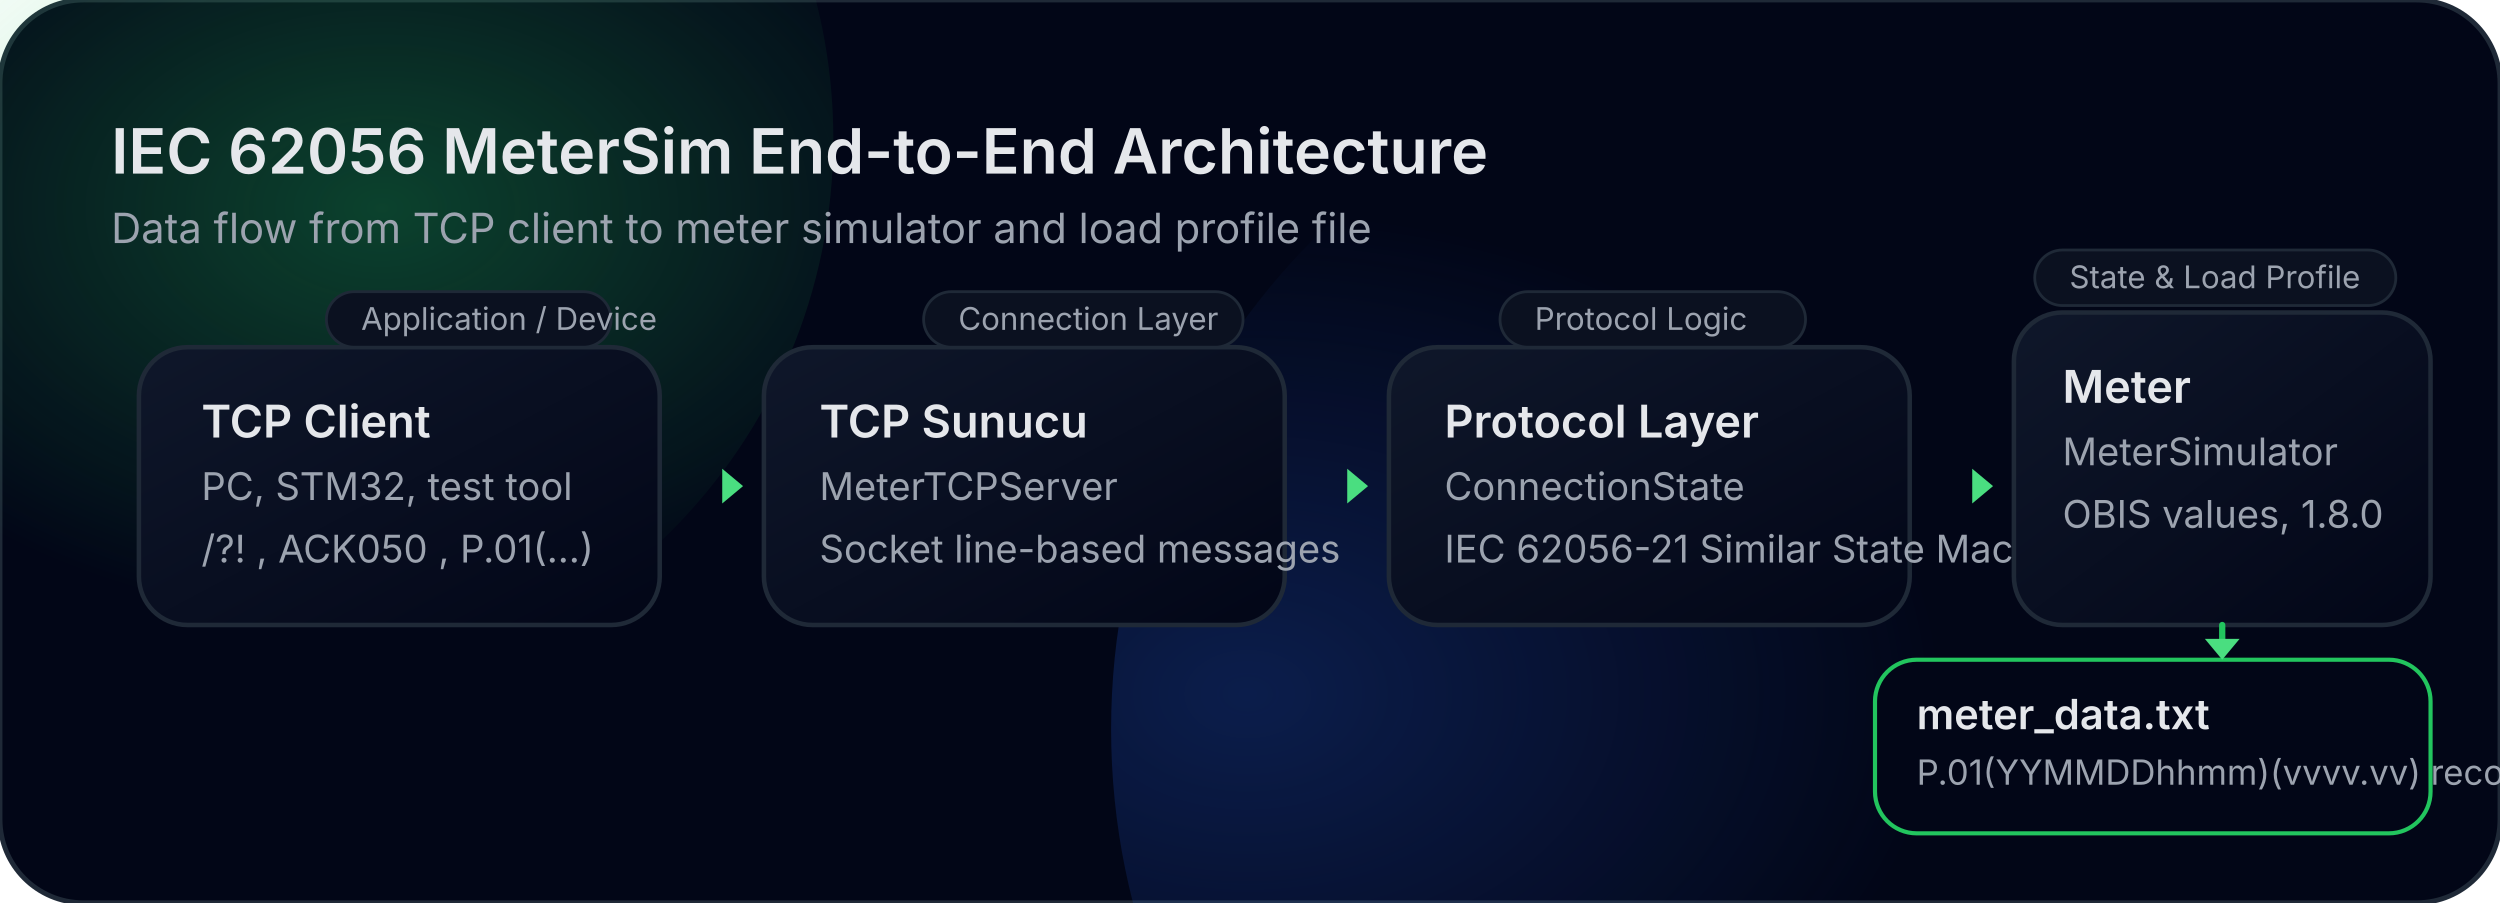
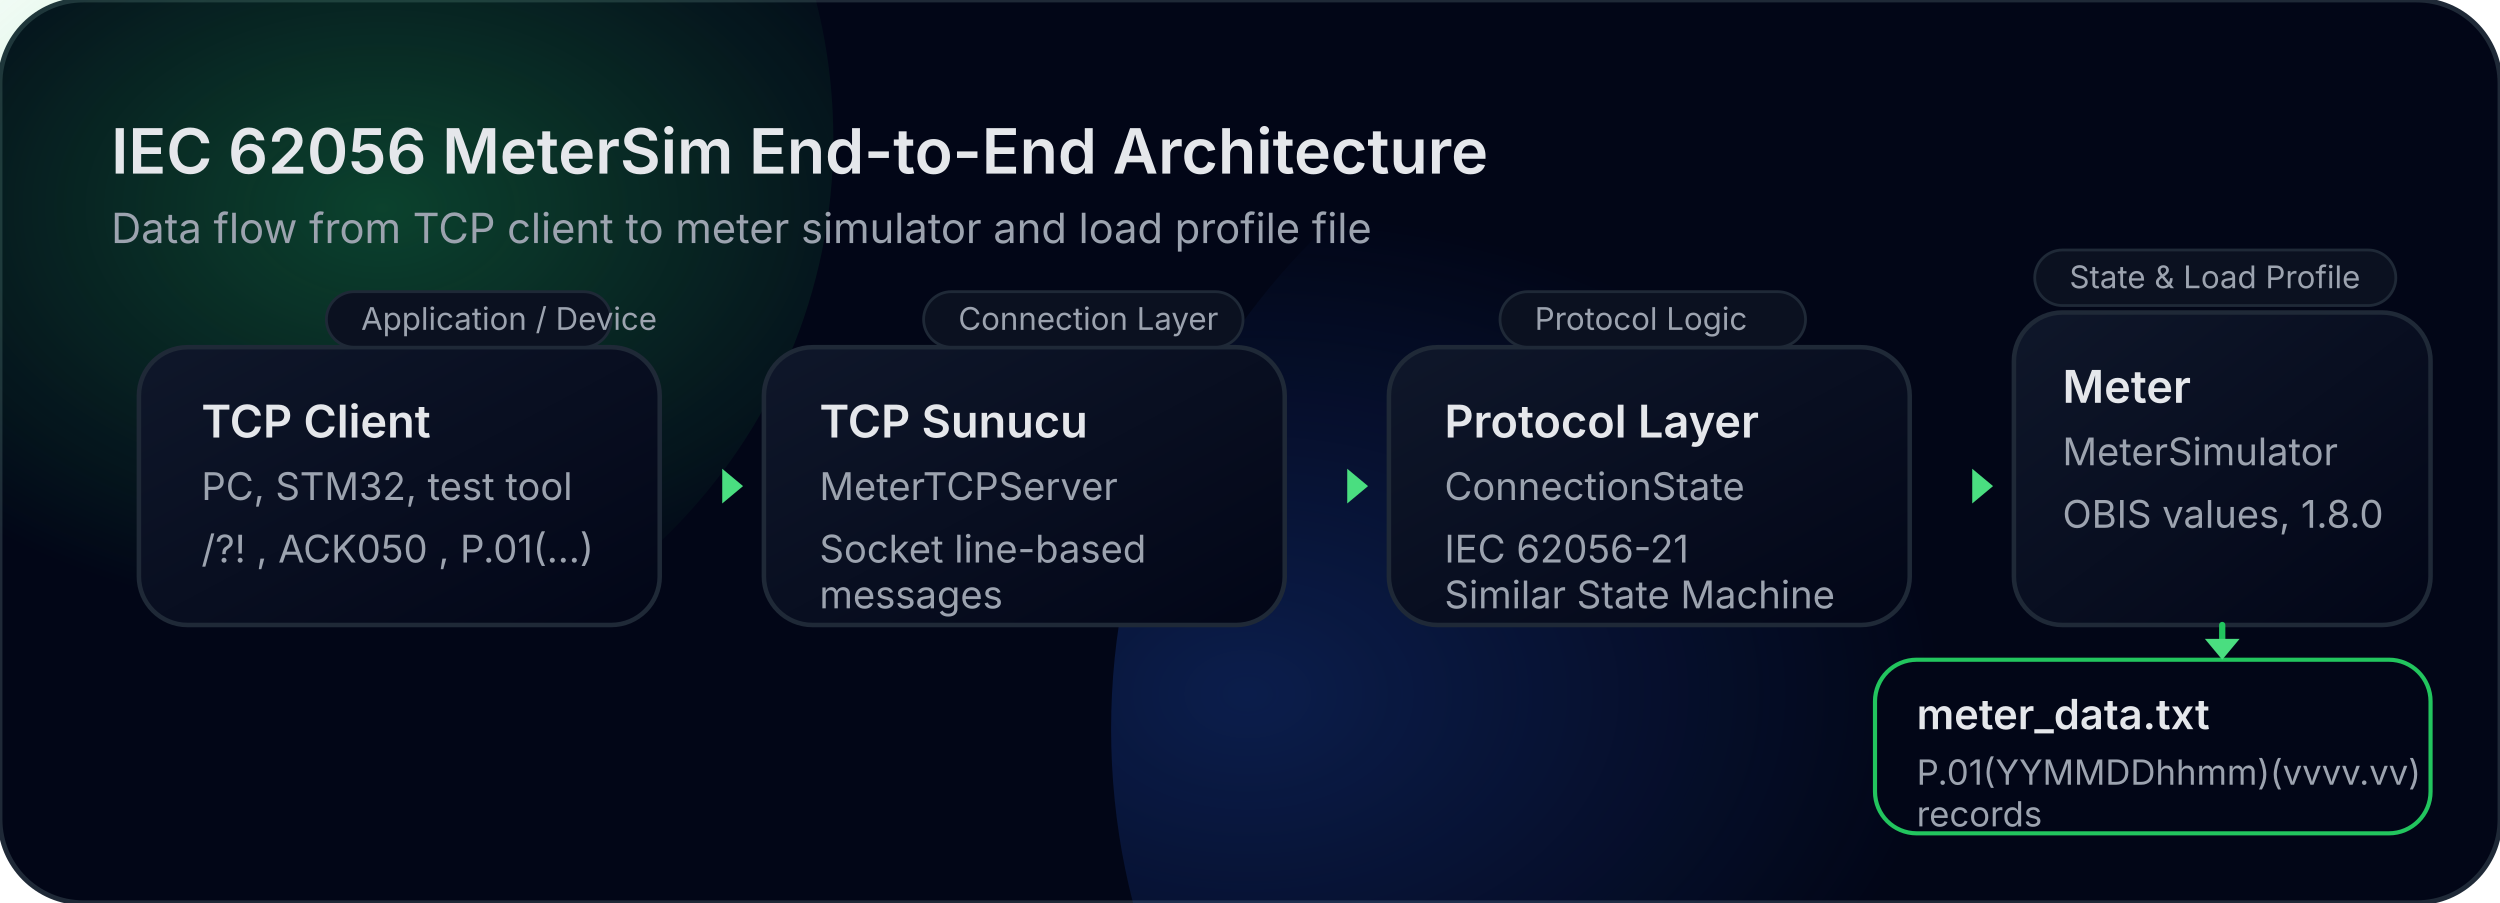
<svg xmlns="http://www.w3.org/2000/svg" width="720" height="260" viewBox="0 0 720 260" fill="none">
  <defs>
    <linearGradient id="bg" x1="0" y1="0" x2="1" y2="1">
      <stop offset="0%" stop-color="#020617" />
      <stop offset="100%" stop-color="#020617" />
    </linearGradient>
    <linearGradient id="edge" x1="0" y1="0" x2="1" y2="0">
      <stop offset="0%" stop-color="#22C55E" />
      <stop offset="100%" stop-color="#4ADE80" />
    </linearGradient>
    <linearGradient id="step" x1="0" y1="0" x2="1" y2="1">
      <stop offset="0%" stop-color="#0F172A" />
      <stop offset="100%" stop-color="#020617" />
    </linearGradient>
    <radialGradient id="glowA" cx="0" cy="0" r="1" gradientUnits="userSpaceOnUse" gradientTransform="translate(110 60) rotate(0) scale(180 120)">
      <stop stop-color="#22C55E" stop-opacity="0.7" />
      <stop offset="1" stop-color="#22C55E" stop-opacity="0" />
    </radialGradient>
    <radialGradient id="glowB" cx="0" cy="0" r="1" gradientUnits="userSpaceOnUse" gradientTransform="translate(360 200) rotate(0) scale(200 140)">
      <stop stop-color="#2563EB" stop-opacity="0.55" />
      <stop offset="1" stop-color="#2563EB" stop-opacity="0" />
    </radialGradient>
  </defs>
  <rect x="0" y="0" width="720" height="260" rx="24" fill="url(#bg)" stroke="#1F2937" stroke-width="1.4" />
  <circle cx="80" cy="40" r="160" fill="url(#glowA)" opacity="0.45" />
  <circle cx="520" cy="210" r="200" fill="url(#glowB)" opacity="0.45" />
  <text x="32" y="50" fill="#E5E7EB" font-family="system-ui, -apple-system, sans-serif" font-size="18" font-weight="600">
    IEC 62056 MeterSim End-to-End Architecture
  </text>
  <text x="32" y="70" fill="#9CA3AF" font-family="system-ui, -apple-system, sans-serif" font-size="12">
    Data flow from TCP client to meter simulator and load profile file
  </text>
  <rect x="40" y="100" width="150" height="80" rx="14" ry="14" fill="url(#step)" stroke="#1F2937" stroke-width="1.3" />
  <text x="58" y="126" fill="#E5E7EB" font-family="system-ui, -apple-system, sans-serif" font-size="13" font-weight="600">
    TCP Client
  </text>
  <text x="58" y="144" fill="#9CA3AF" font-family="system-ui, -apple-system, sans-serif" font-size="11">
    PC, STM32, test tool
  </text>
  <text x="58" y="162" fill="#9CA3AF" font-family="system-ui, -apple-system, sans-serif" font-size="11">
    /?! , ACK050 , P.01(...)
  </text>
  <rect x="220" y="100" width="150" height="80" rx="14" ry="14" fill="url(#step)" stroke="#1F2937" stroke-width="1.3" />
  <text x="236" y="126" fill="#E5E7EB" font-family="system-ui, -apple-system, sans-serif" font-size="13" font-weight="600">
    TCP Sunucu
  </text>
  <text x="236" y="144" fill="#9CA3AF" font-family="system-ui, -apple-system, sans-serif" font-size="11">
    MeterTCPServer
  </text>
  <text x="236" y="162" fill="#9CA3AF" font-family="system-ui, -apple-system, sans-serif" font-size="11">
-     Socket line-based messages
+     Socket line-based 
+     <tspan x="236" dy="1.2em">messages</tspan>
  </text>
  <rect x="400" y="100" width="150" height="80" rx="14" ry="14" fill="url(#step)" stroke="#1F2937" stroke-width="1.3" />
  <text x="416" y="126" fill="#E5E7EB" font-family="system-ui, -apple-system, sans-serif" font-size="13" font-weight="600">
    Protocol Layer
  </text>
  <text x="416" y="144" fill="#9CA3AF" font-family="system-ui, -apple-system, sans-serif" font-size="11">
    ConnectionState
  </text>
  <text x="416" y="162" fill="#9CA3AF" font-family="system-ui, -apple-system, sans-serif" font-size="11">
-     IEC 62056-21 Similar State Machine
+     IEC 62056-21 
+     <tspan x="416" dy="1.2em">Similar State Machine</tspan>
  </text>
  <rect x="580" y="90" width="120" height="90" rx="14" ry="14" fill="url(#step)" stroke="#1F2937" stroke-width="1.3" />
  <text x="594" y="116" fill="#E5E7EB" font-family="system-ui, -apple-system, sans-serif" font-size="13" font-weight="600">
    Meter
  </text>
  <text x="594" y="134" fill="#9CA3AF" font-family="system-ui, -apple-system, sans-serif" font-size="11">
    MeterSimulator
  </text>
  <text x="594" y="152" fill="#9CA3AF" font-family="system-ui, -apple-system, sans-serif" font-size="11">
    OBIS values, 1.8.0
  </text>
  <rect x="540" y="190" width="160" height="50" rx="12" ry="12" fill="#020617" stroke="#22C55E" stroke-width="1.2" />
  <text x="552" y="210" fill="#E5E7EB" font-family="system-ui, -apple-system, sans-serif" font-size="12" font-weight="600">
    meter_data.txt
  </text>
  <text x="552" y="226" fill="#9CA3AF" font-family="system-ui, -apple-system, sans-serif" font-size="10">
-     P.01(YYMMDDhhmm)(vvvv.vv) records
+     P.01(YYMMDDhhmm)(vvvv.vv)
+     <tspan x="552" dy="1.2em">records</tspan>
  </text>
  <path d="M190 140 H214" stroke="url(#edge)" stroke-width="2.1" stroke-linecap="round" />
  <path d="M208 135 L214 140 L208 145" fill="#4ADE80" />
  <path d="M370 140 H394" stroke="url(#edge)" stroke-width="2.1" stroke-linecap="round" />
  <path d="M388 135 L394 140 L388 145" fill="#4ADE80" />
  <path d="M550 140 H574" stroke="url(#edge)" stroke-width="2.1" stroke-linecap="round" />
  <path d="M568 135 L574 140 L568 145" fill="#4ADE80" />
  <path d="M640 180 V184" stroke="#22C55E" stroke-width="1.8" stroke-linecap="round" />
  <path d="M635 184 L640 190 L645 184" fill="#4ADE80" />
  <rect x="94" y="84" width="82" height="16" rx="8" ry="8" fill="#0B1120" stroke="#1F2937" stroke-width="0.8" />
  <text x="104" y="95" fill="#9CA3AF" font-family="system-ui, -apple-system, sans-serif" font-size="9">
    Application / Device
  </text>
  <rect x="266" y="84" width="92" height="16" rx="8" ry="8" fill="#0B1120" stroke="#1F2937" stroke-width="0.8" />
  <text x="276" y="95" fill="#9CA3AF" font-family="system-ui, -apple-system, sans-serif" font-size="9">
    Connection Layer
  </text>
  <rect x="432" y="84" width="88" height="16" rx="8" ry="8" fill="#0B1120" stroke="#1F2937" stroke-width="0.8" />
  <text x="442" y="95" fill="#9CA3AF" font-family="system-ui, -apple-system, sans-serif" font-size="9">
    Protocol Logic
  </text>
  <rect x="586" y="72" width="104" height="16" rx="8" ry="8" fill="#0B1120" stroke="#1F2937" stroke-width="0.8" />
  <text x="596" y="83" fill="#9CA3AF" font-family="system-ui, -apple-system, sans-serif" font-size="9">
    State &amp; Load Profile
  </text>
</svg>
